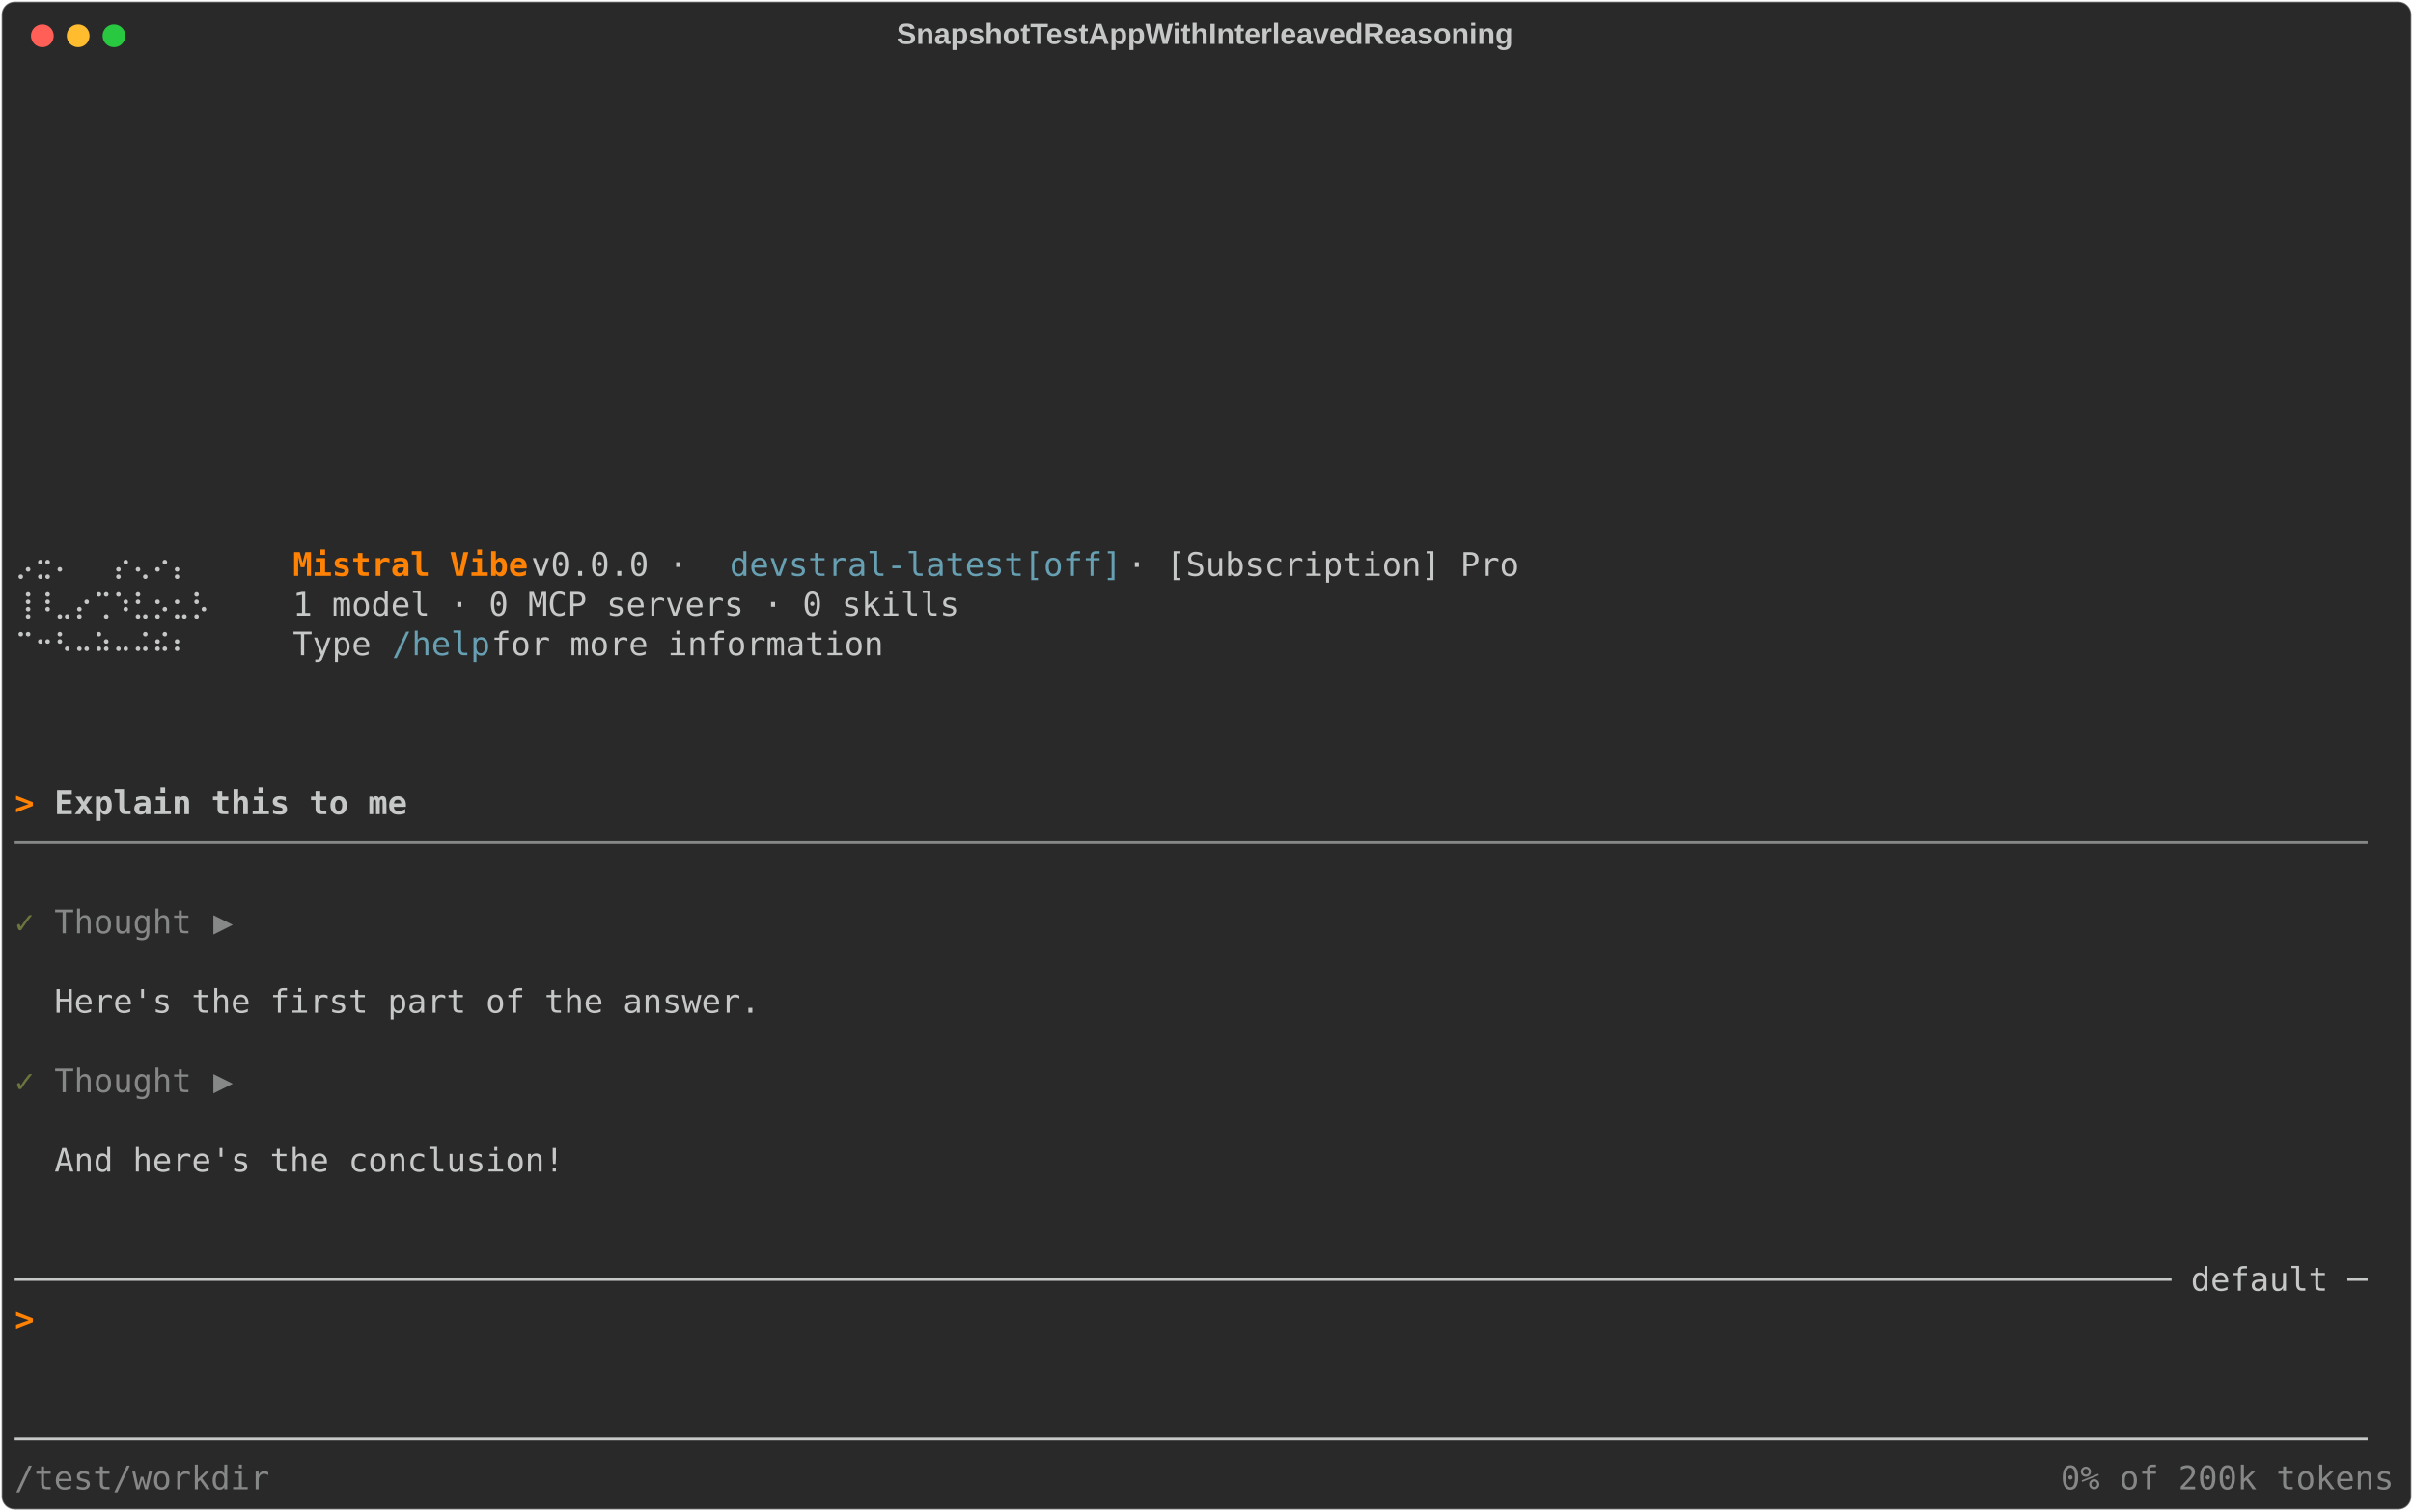
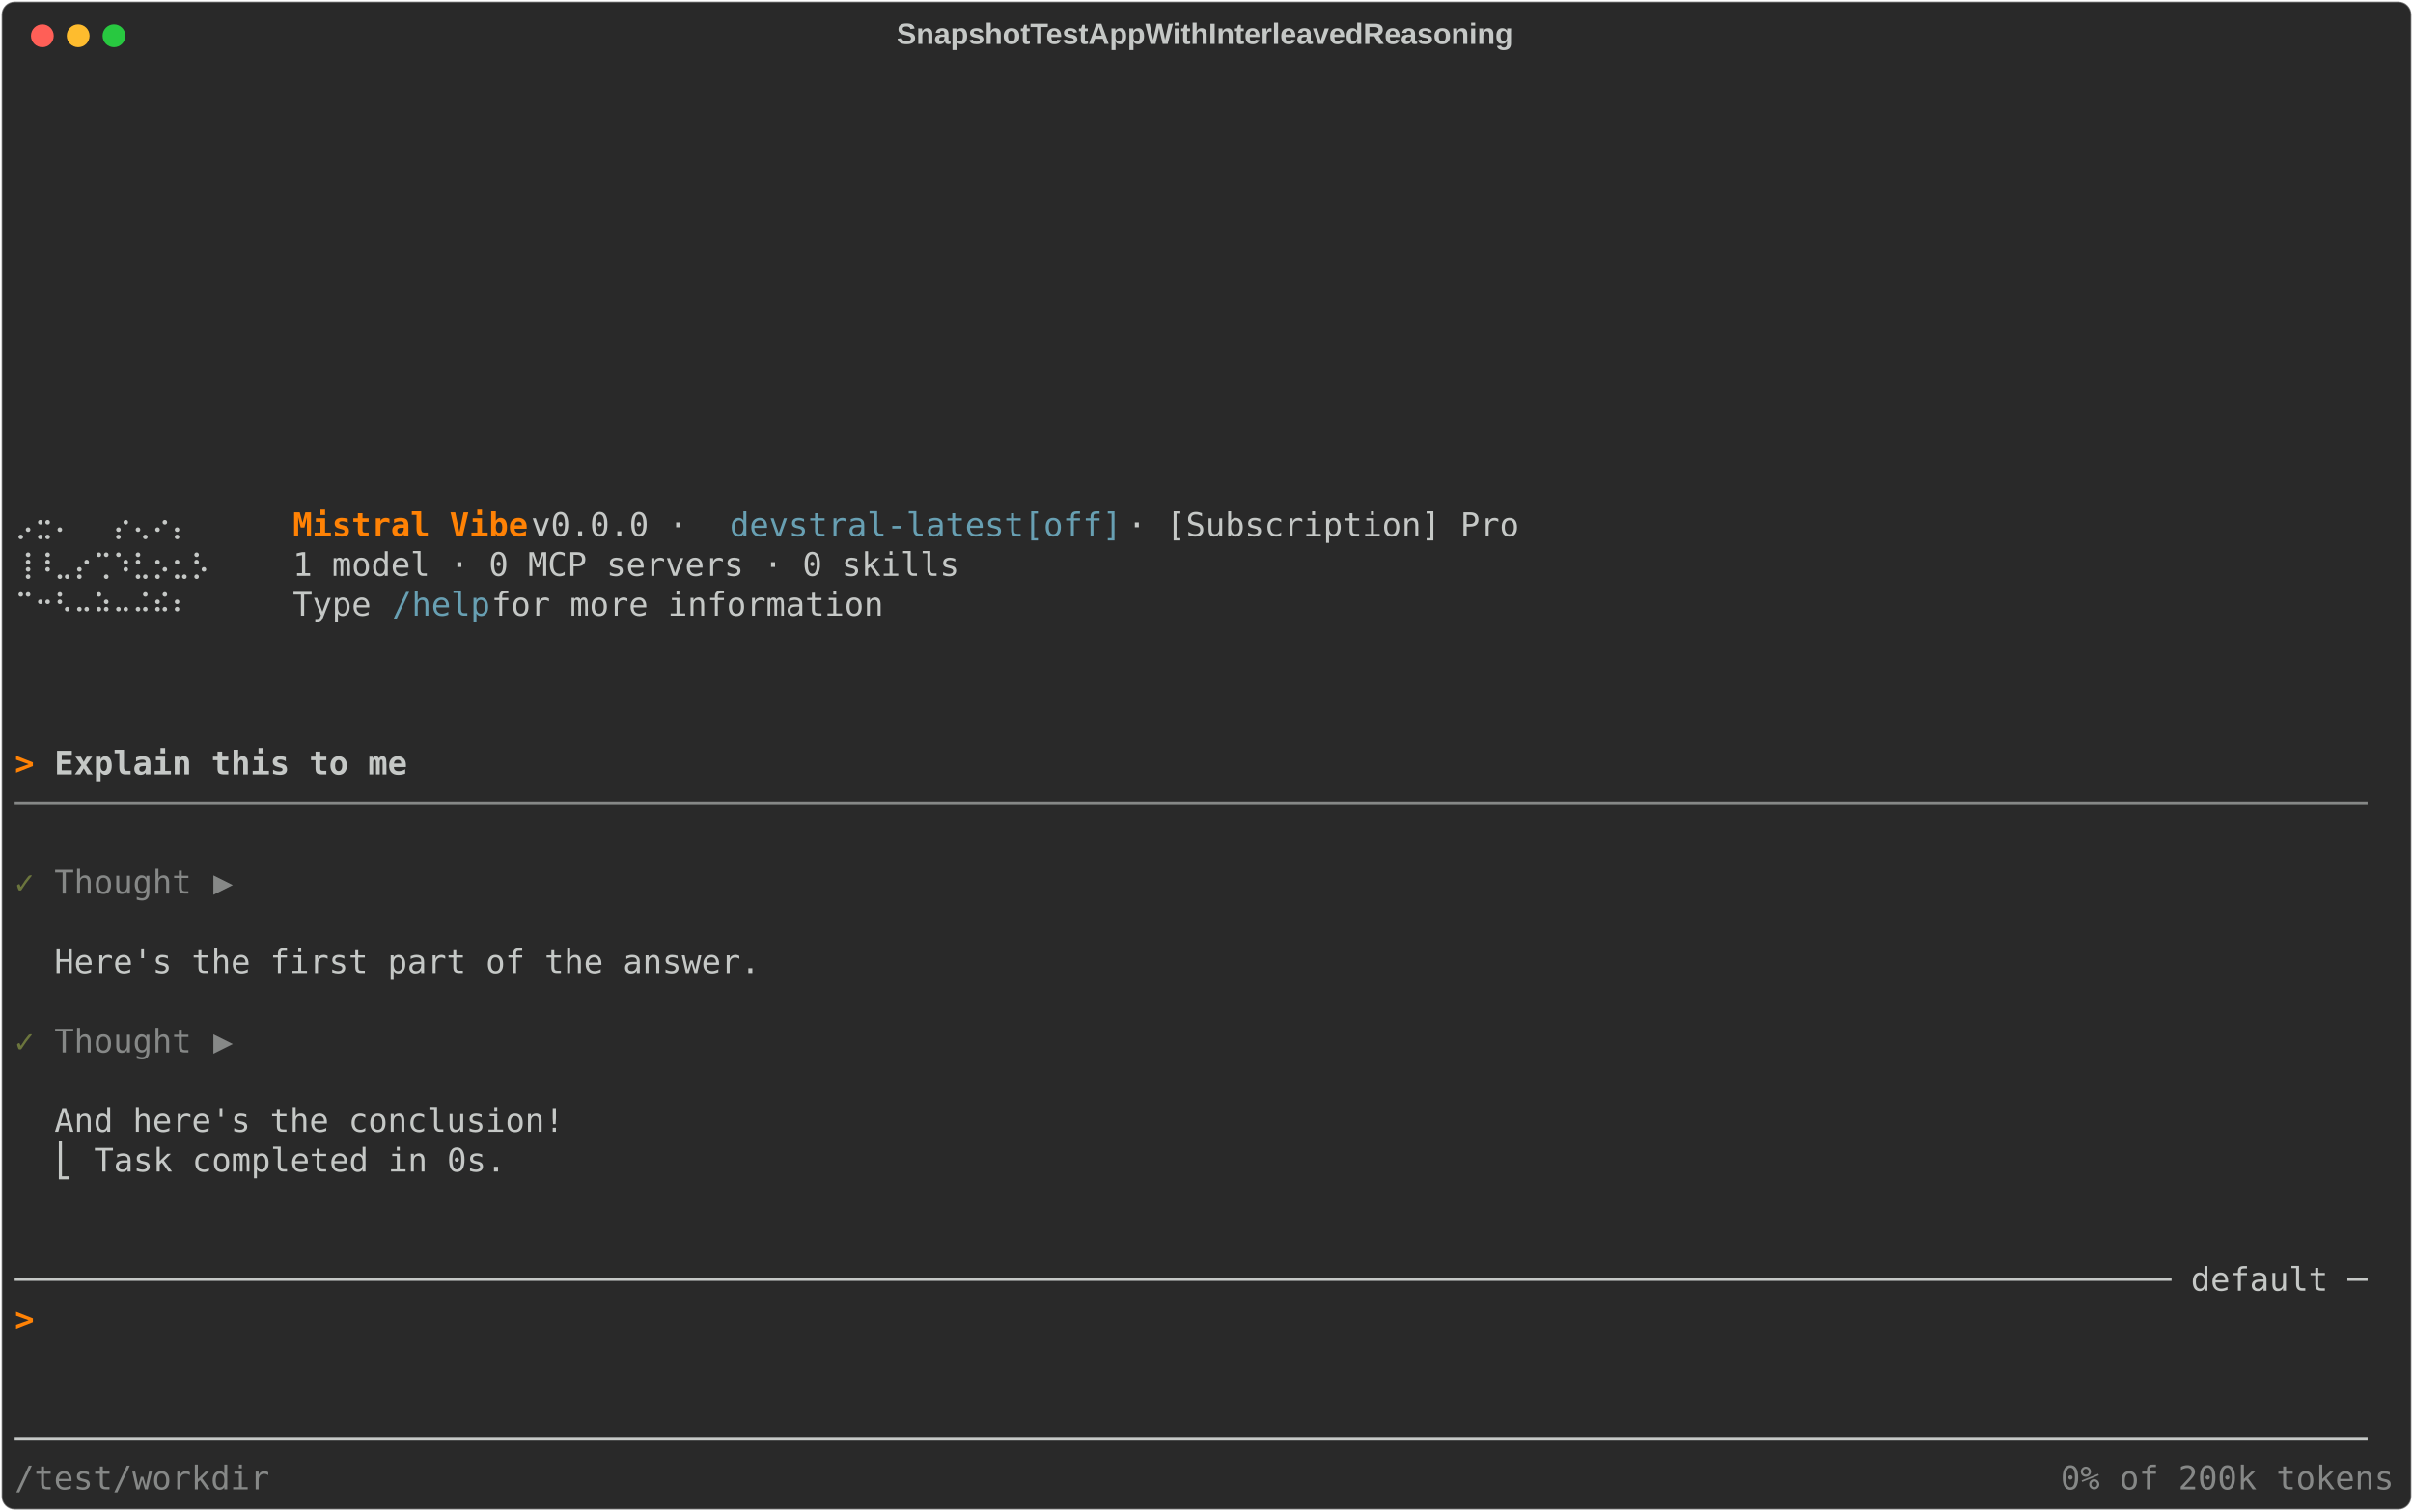
<svg xmlns="http://www.w3.org/2000/svg" class="rich-terminal" viewBox="0 0 1482 928.4">
  <style>

    @font-face {
        font-family: "Fira Code";
        src: local("FiraCode-Regular"),
                url("https://cdnjs.cloudflare.com/ajax/libs/firacode/6.2.0/woff2/FiraCode-Regular.woff2") format("woff2"),
                url("https://cdnjs.cloudflare.com/ajax/libs/firacode/6.2.0/woff/FiraCode-Regular.woff") format("woff");
        font-style: normal;
        font-weight: 400;
    }
    @font-face {
        font-family: "Fira Code";
        src: local("FiraCode-Bold"),
                url("https://cdnjs.cloudflare.com/ajax/libs/firacode/6.2.0/woff2/FiraCode-Bold.woff2") format("woff2"),
                url("https://cdnjs.cloudflare.com/ajax/libs/firacode/6.2.0/woff/FiraCode-Bold.woff") format("woff");
        font-style: bold;
        font-weight: 700;
    }

    .terminal-matrix {
        font-family: Fira Code, monospace;
        font-size: 20px;
        line-height: 24.4px;
        font-variant-east-asian: full-width;
    }

    .terminal-title {
        font-size: 18px;
        font-weight: bold;
        font-family: arial;
    }

    .terminal-r1 { fill: #c5c8c6 }
.terminal-r2 { fill: #ff8205;font-weight: bold }
.terminal-r3 { fill: #68a0b3 }
.terminal-r4 { fill: #c5c8c6;font-weight: bold }
.terminal-r5 { fill: #868887 }
.terminal-r6 { fill: #6b753d }
    </style>
  <defs>
    <clipPath id="terminal-clip-terminal">
      <rect x="0" y="0" width="1463.0" height="877.4" />
    </clipPath>
    <clipPath id="terminal-line-0">
      <rect x="0" y="1.5" width="1464" height="24.65" />
    </clipPath>
    <clipPath id="terminal-line-1">
      <rect x="0" y="25.9" width="1464" height="24.65" />
    </clipPath>
    <clipPath id="terminal-line-2">
      <rect x="0" y="50.3" width="1464" height="24.65" />
    </clipPath>
    <clipPath id="terminal-line-3">
      <rect x="0" y="74.7" width="1464" height="24.65" />
    </clipPath>
    <clipPath id="terminal-line-4">
      <rect x="0" y="99.1" width="1464" height="24.65" />
    </clipPath>
    <clipPath id="terminal-line-5">
      <rect x="0" y="123.5" width="1464" height="24.65" />
    </clipPath>
    <clipPath id="terminal-line-6">
      <rect x="0" y="147.9" width="1464" height="24.65" />
    </clipPath>
    <clipPath id="terminal-line-7">
      <rect x="0" y="172.3" width="1464" height="24.65" />
    </clipPath>
    <clipPath id="terminal-line-8">
      <rect x="0" y="196.7" width="1464" height="24.65" />
    </clipPath>
    <clipPath id="terminal-line-9">
      <rect x="0" y="221.1" width="1464" height="24.65" />
    </clipPath>
    <clipPath id="terminal-line-10">
      <rect x="0" y="245.5" width="1464" height="24.65" />
    </clipPath>
    <clipPath id="terminal-line-11">
      <rect x="0" y="269.9" width="1464" height="24.65" />
    </clipPath>
    <clipPath id="terminal-line-12">
      <rect x="0" y="294.3" width="1464" height="24.65" />
    </clipPath>
    <clipPath id="terminal-line-13">
      <rect x="0" y="318.7" width="1464" height="24.65" />
    </clipPath>
    <clipPath id="terminal-line-14">
      <rect x="0" y="343.1" width="1464" height="24.65" />
    </clipPath>
    <clipPath id="terminal-line-15">
      <rect x="0" y="367.5" width="1464" height="24.65" />
    </clipPath>
    <clipPath id="terminal-line-16">
      <rect x="0" y="391.9" width="1464" height="24.65" />
    </clipPath>
    <clipPath id="terminal-line-17">
      <rect x="0" y="416.3" width="1464" height="24.65" />
    </clipPath>
    <clipPath id="terminal-line-18">
      <rect x="0" y="440.7" width="1464" height="24.65" />
    </clipPath>
    <clipPath id="terminal-line-19">
      <rect x="0" y="465.1" width="1464" height="24.65" />
    </clipPath>
    <clipPath id="terminal-line-20">
      <rect x="0" y="489.5" width="1464" height="24.65" />
    </clipPath>
    <clipPath id="terminal-line-21">
      <rect x="0" y="513.9" width="1464" height="24.65" />
    </clipPath>
    <clipPath id="terminal-line-22">
      <rect x="0" y="538.3" width="1464" height="24.65" />
    </clipPath>
    <clipPath id="terminal-line-23">
      <rect x="0" y="562.7" width="1464" height="24.65" />
    </clipPath>
    <clipPath id="terminal-line-24">
      <rect x="0" y="587.1" width="1464" height="24.65" />
    </clipPath>
    <clipPath id="terminal-line-25">
      <rect x="0" y="611.5" width="1464" height="24.65" />
    </clipPath>
    <clipPath id="terminal-line-26">
      <rect x="0" y="635.9" width="1464" height="24.65" />
    </clipPath>
    <clipPath id="terminal-line-27">
      <rect x="0" y="660.3" width="1464" height="24.65" />
    </clipPath>
    <clipPath id="terminal-line-28">
      <rect x="0" y="684.7" width="1464" height="24.65" />
    </clipPath>
    <clipPath id="terminal-line-29">
      <rect x="0" y="709.1" width="1464" height="24.65" />
    </clipPath>
    <clipPath id="terminal-line-30">
      <rect x="0" y="733.5" width="1464" height="24.65" />
    </clipPath>
    <clipPath id="terminal-line-31">
      <rect x="0" y="757.9" width="1464" height="24.65" />
    </clipPath>
    <clipPath id="terminal-line-32">
      <rect x="0" y="782.3" width="1464" height="24.65" />
    </clipPath>
    <clipPath id="terminal-line-33">
      <rect x="0" y="806.7" width="1464" height="24.65" />
    </clipPath>
    <clipPath id="terminal-line-34">
      <rect x="0" y="831.1" width="1464" height="24.65" />
    </clipPath>
  </defs>
  <rect fill="#292929" stroke="rgba(255,255,255,0.35)" stroke-width="1" x="1" y="1" width="1480" height="926.4" rx="8" />
  <text class="terminal-title" fill="#c5c8c6" text-anchor="middle" x="740" y="27">SnapshotTestAppWithInterleavedReasoning</text>
  <g transform="translate(26,22)">
    <circle cx="0" cy="0" r="7" fill="#ff5f57" />
    <circle cx="22" cy="0" r="7" fill="#febc2e" />
    <circle cx="44" cy="0" r="7" fill="#28c840" />
  </g>
  <g transform="translate(9, 41)" clip-path="url(#terminal-clip-terminal)">
    <g class="terminal-matrix">
      <text class="terminal-r1" x="1464" y="20" textLength="12.2" clip-path="url(#terminal-line-0)">
</text>
      <text class="terminal-r1" x="1464" y="44.4" textLength="12.2" clip-path="url(#terminal-line-1)">
</text>
      <text class="terminal-r1" x="1464" y="68.8" textLength="12.2" clip-path="url(#terminal-line-2)">
</text>
      <text class="terminal-r1" x="1464" y="93.2" textLength="12.2" clip-path="url(#terminal-line-3)">
</text>
      <text class="terminal-r1" x="1464" y="117.6" textLength="12.2" clip-path="url(#terminal-line-4)">
</text>
      <text class="terminal-r1" x="1464" y="142" textLength="12.2" clip-path="url(#terminal-line-5)">
</text>
      <text class="terminal-r1" x="1464" y="166.4" textLength="12.2" clip-path="url(#terminal-line-6)">
</text>
      <text class="terminal-r1" x="1464" y="190.8" textLength="12.2" clip-path="url(#terminal-line-7)">
</text>
      <text class="terminal-r1" x="1464" y="215.2" textLength="12.2" clip-path="url(#terminal-line-8)">
</text>
      <text class="terminal-r1" x="1464" y="239.6" textLength="12.2" clip-path="url(#terminal-line-9)">
</text>
      <text class="terminal-r1" x="1464" y="264" textLength="12.2" clip-path="url(#terminal-line-10)">
</text>
+       <text class="terminal-r1" x="0" y="288.4" textLength="134.2" clip-path="url(#terminal-line-11)">  ⡠⣒⠄  ⡔⢄⠔⡄</text>
+       <text class="terminal-r2" x="170.8" y="288.4" textLength="146.4" clip-path="url(#terminal-line-11)">Mistral Vibe</text>
+       <text class="terminal-r1" x="317.2" y="288.4" textLength="122" clip-path="url(#terminal-line-11)"> v0.0.0 · </text>
+       <text class="terminal-r3" x="439.2" y="288.4" textLength="244" clip-path="url(#terminal-line-11)">devstral-latest[off]</text>
+       <text class="terminal-r1" x="683.2" y="288.4" textLength="256.2" clip-path="url(#terminal-line-11)"> · [Subscription] Pro</text>
      <text class="terminal-r1" x="1464" y="288.4" textLength="12.2" clip-path="url(#terminal-line-11)">
</text>
-       <text class="terminal-r1" x="0" y="312.8" textLength="134.2" clip-path="url(#terminal-line-12)">  ⡠⣒⠄  ⡔⢄⠔⡄</text>
-       <text class="terminal-r2" x="170.8" y="312.8" textLength="146.4" clip-path="url(#terminal-line-12)">Mistral Vibe</text>
-       <text class="terminal-r1" x="317.2" y="312.8" textLength="122" clip-path="url(#terminal-line-12)"> v0.0.0 · </text>
-       <text class="terminal-r3" x="439.2" y="312.8" textLength="244" clip-path="url(#terminal-line-12)">devstral-latest[off]</text>
-       <text class="terminal-r1" x="683.2" y="312.8" textLength="256.2" clip-path="url(#terminal-line-12)"> · [Subscription] Pro</text>
+       <text class="terminal-r1" x="0" y="312.8" textLength="134.2" clip-path="url(#terminal-line-12)"> ⢸⠸⣀⡔⢉⠱⣃⡢⣂⡣</text>
+       <text class="terminal-r1" x="170.8" y="312.8" textLength="414.8" clip-path="url(#terminal-line-12)">1 model · 0 MCP servers · 0 skills</text>
      <text class="terminal-r1" x="1464" y="312.8" textLength="12.2" clip-path="url(#terminal-line-12)">
</text>
-       <text class="terminal-r1" x="0" y="337.2" textLength="134.2" clip-path="url(#terminal-line-13)"> ⢸⠸⣀⡔⢉⠱⣃⡢⣂⡣</text>
-       <text class="terminal-r1" x="170.8" y="337.2" textLength="414.8" clip-path="url(#terminal-line-13)">1 model · 0 MCP servers · 0 skills</text>
+       <text class="terminal-r1" x="0" y="337.2" textLength="134.2" clip-path="url(#terminal-line-13)">  ⠉⠒⠣⠤⠵⠤⠬⠮⠆</text>
+       <text class="terminal-r1" x="170.8" y="337.2" textLength="61" clip-path="url(#terminal-line-13)">Type </text>
+       <text class="terminal-r3" x="231.8" y="337.2" textLength="61" clip-path="url(#terminal-line-13)">/help</text>
+       <text class="terminal-r1" x="292.8" y="337.2" textLength="256.2" clip-path="url(#terminal-line-13)"> for more information</text>
      <text class="terminal-r1" x="1464" y="337.2" textLength="12.2" clip-path="url(#terminal-line-13)">
</text>
-       <text class="terminal-r1" x="0" y="361.6" textLength="134.2" clip-path="url(#terminal-line-14)">  ⠉⠒⠣⠤⠵⠤⠬⠮⠆</text>
-       <text class="terminal-r1" x="170.8" y="361.6" textLength="61" clip-path="url(#terminal-line-14)">Type </text>
-       <text class="terminal-r3" x="231.8" y="361.6" textLength="61" clip-path="url(#terminal-line-14)">/help</text>
-       <text class="terminal-r1" x="292.8" y="361.6" textLength="256.2" clip-path="url(#terminal-line-14)"> for more information</text>
      <text class="terminal-r1" x="1464" y="361.6" textLength="12.2" clip-path="url(#terminal-line-14)">
</text>
      <text class="terminal-r1" x="1464" y="386" textLength="12.2" clip-path="url(#terminal-line-15)">
</text>
      <text class="terminal-r1" x="1464" y="410.4" textLength="12.2" clip-path="url(#terminal-line-16)">
</text>
+       <text class="terminal-r2" x="0" y="434.8" textLength="24.4" clip-path="url(#terminal-line-17)">&gt; </text>
+       <text class="terminal-r4" x="24.4" y="434.8" textLength="219.6" clip-path="url(#terminal-line-17)">Explain this to me</text>
      <text class="terminal-r1" x="1464" y="434.8" textLength="12.2" clip-path="url(#terminal-line-17)">
</text>
-       <text class="terminal-r2" x="0" y="459.2" textLength="24.4" clip-path="url(#terminal-line-18)">&gt; </text>
-       <text class="terminal-r4" x="24.4" y="459.2" textLength="219.6" clip-path="url(#terminal-line-18)">Explain this to me</text>
+       <text class="terminal-r5" x="0" y="459.2" textLength="1464" clip-path="url(#terminal-line-18)">────────────────────────────────────────────────────────────────────────────────────────────────────────────────────────</text>
      <text class="terminal-r1" x="1464" y="459.2" textLength="12.2" clip-path="url(#terminal-line-18)">
</text>
-       <text class="terminal-r5" x="0" y="483.6" textLength="1464" clip-path="url(#terminal-line-19)">────────────────────────────────────────────────────────────────────────────────────────────────────────────────────────</text>
      <text class="terminal-r1" x="1464" y="483.6" textLength="12.2" clip-path="url(#terminal-line-19)">
</text>
+       <text class="terminal-r6" x="0" y="508" textLength="12.2" clip-path="url(#terminal-line-20)">✓</text>
+       <text class="terminal-r5" x="24.4" y="508" textLength="85.4" clip-path="url(#terminal-line-20)">Thought</text>
+       <text class="terminal-r5" x="122" y="508" textLength="12.2" clip-path="url(#terminal-line-20)">▶</text>
      <text class="terminal-r1" x="1464" y="508" textLength="12.2" clip-path="url(#terminal-line-20)">
</text>
-       <text class="terminal-r6" x="0" y="532.4" textLength="12.2" clip-path="url(#terminal-line-21)">✓</text>
-       <text class="terminal-r5" x="24.4" y="532.4" textLength="85.4" clip-path="url(#terminal-line-21)">Thought</text>
-       <text class="terminal-r5" x="122" y="532.4" textLength="12.2" clip-path="url(#terminal-line-21)">▶</text>
      <text class="terminal-r1" x="1464" y="532.4" textLength="12.2" clip-path="url(#terminal-line-21)">
</text>
+       <text class="terminal-r1" x="24.4" y="556.8" textLength="439.2" clip-path="url(#terminal-line-22)">Here's the first part of the answer.</text>
      <text class="terminal-r1" x="1464" y="556.8" textLength="12.2" clip-path="url(#terminal-line-22)">
</text>
-       <text class="terminal-r1" x="24.4" y="581.2" textLength="439.2" clip-path="url(#terminal-line-23)">Here's the first part of the answer.</text>
      <text class="terminal-r1" x="1464" y="581.2" textLength="12.2" clip-path="url(#terminal-line-23)">
</text>
+       <text class="terminal-r6" x="0" y="605.6" textLength="12.2" clip-path="url(#terminal-line-24)">✓</text>
+       <text class="terminal-r5" x="24.4" y="605.6" textLength="85.4" clip-path="url(#terminal-line-24)">Thought</text>
+       <text class="terminal-r5" x="122" y="605.6" textLength="12.2" clip-path="url(#terminal-line-24)">▶</text>
      <text class="terminal-r1" x="1464" y="605.6" textLength="12.2" clip-path="url(#terminal-line-24)">
</text>
-       <text class="terminal-r6" x="0" y="630" textLength="12.2" clip-path="url(#terminal-line-25)">✓</text>
-       <text class="terminal-r5" x="24.4" y="630" textLength="85.4" clip-path="url(#terminal-line-25)">Thought</text>
-       <text class="terminal-r5" x="122" y="630" textLength="12.2" clip-path="url(#terminal-line-25)">▶</text>
      <text class="terminal-r1" x="1464" y="630" textLength="12.2" clip-path="url(#terminal-line-25)">
</text>
+       <text class="terminal-r1" x="24.4" y="654.4" textLength="317.2" clip-path="url(#terminal-line-26)">And here's the conclusion!</text>
      <text class="terminal-r1" x="1464" y="654.4" textLength="12.2" clip-path="url(#terminal-line-26)">
</text>
-       <text class="terminal-r1" x="24.4" y="678.8" textLength="317.2" clip-path="url(#terminal-line-27)">And here's the conclusion!</text>
+       <text class="terminal-r1" x="24.4" y="678.8" textLength="12.2" clip-path="url(#terminal-line-27)">⎣</text>
+       <text class="terminal-r1" x="48.8" y="678.8" textLength="256.2" clip-path="url(#terminal-line-27)">Task completed in 0s.</text>
      <text class="terminal-r1" x="1464" y="678.8" textLength="12.2" clip-path="url(#terminal-line-27)">
</text>
      <text class="terminal-r1" x="1464" y="703.2" textLength="12.2" clip-path="url(#terminal-line-28)">
</text>
      <text class="terminal-r1" x="1464" y="727.6" textLength="12.2" clip-path="url(#terminal-line-29)">
</text>
      <text class="terminal-r1" x="0" y="752" textLength="1464" clip-path="url(#terminal-line-30)">────────────────────────────────────────────────────────────────────────────────────────────────────────────── default ─</text>
      <text class="terminal-r1" x="1464" y="752" textLength="12.2" clip-path="url(#terminal-line-30)">
</text>
      <text class="terminal-r2" x="0" y="776.4" textLength="12.2" clip-path="url(#terminal-line-31)">&gt;</text>
      <text class="terminal-r1" x="1464" y="776.4" textLength="12.2" clip-path="url(#terminal-line-31)">
</text>
      <text class="terminal-r1" x="1464" y="800.8" textLength="12.2" clip-path="url(#terminal-line-32)">
</text>
      <text class="terminal-r1" x="1464" y="825.2" textLength="12.2" clip-path="url(#terminal-line-33)">
</text>
      <text class="terminal-r1" x="0" y="849.6" textLength="1464" clip-path="url(#terminal-line-34)">────────────────────────────────────────────────────────────────────────────────────────────────────────────────────────</text>
      <text class="terminal-r1" x="1464" y="849.6" textLength="12.2" clip-path="url(#terminal-line-34)">
</text>
      <text class="terminal-r5" x="0" y="874" textLength="158.6" clip-path="url(#terminal-line-35)">/test/workdir</text>
      <text class="terminal-r5" x="1256.6" y="874" textLength="207.4" clip-path="url(#terminal-line-35)">0% of 200k tokens</text>
    </g>
  </g>
</svg>
